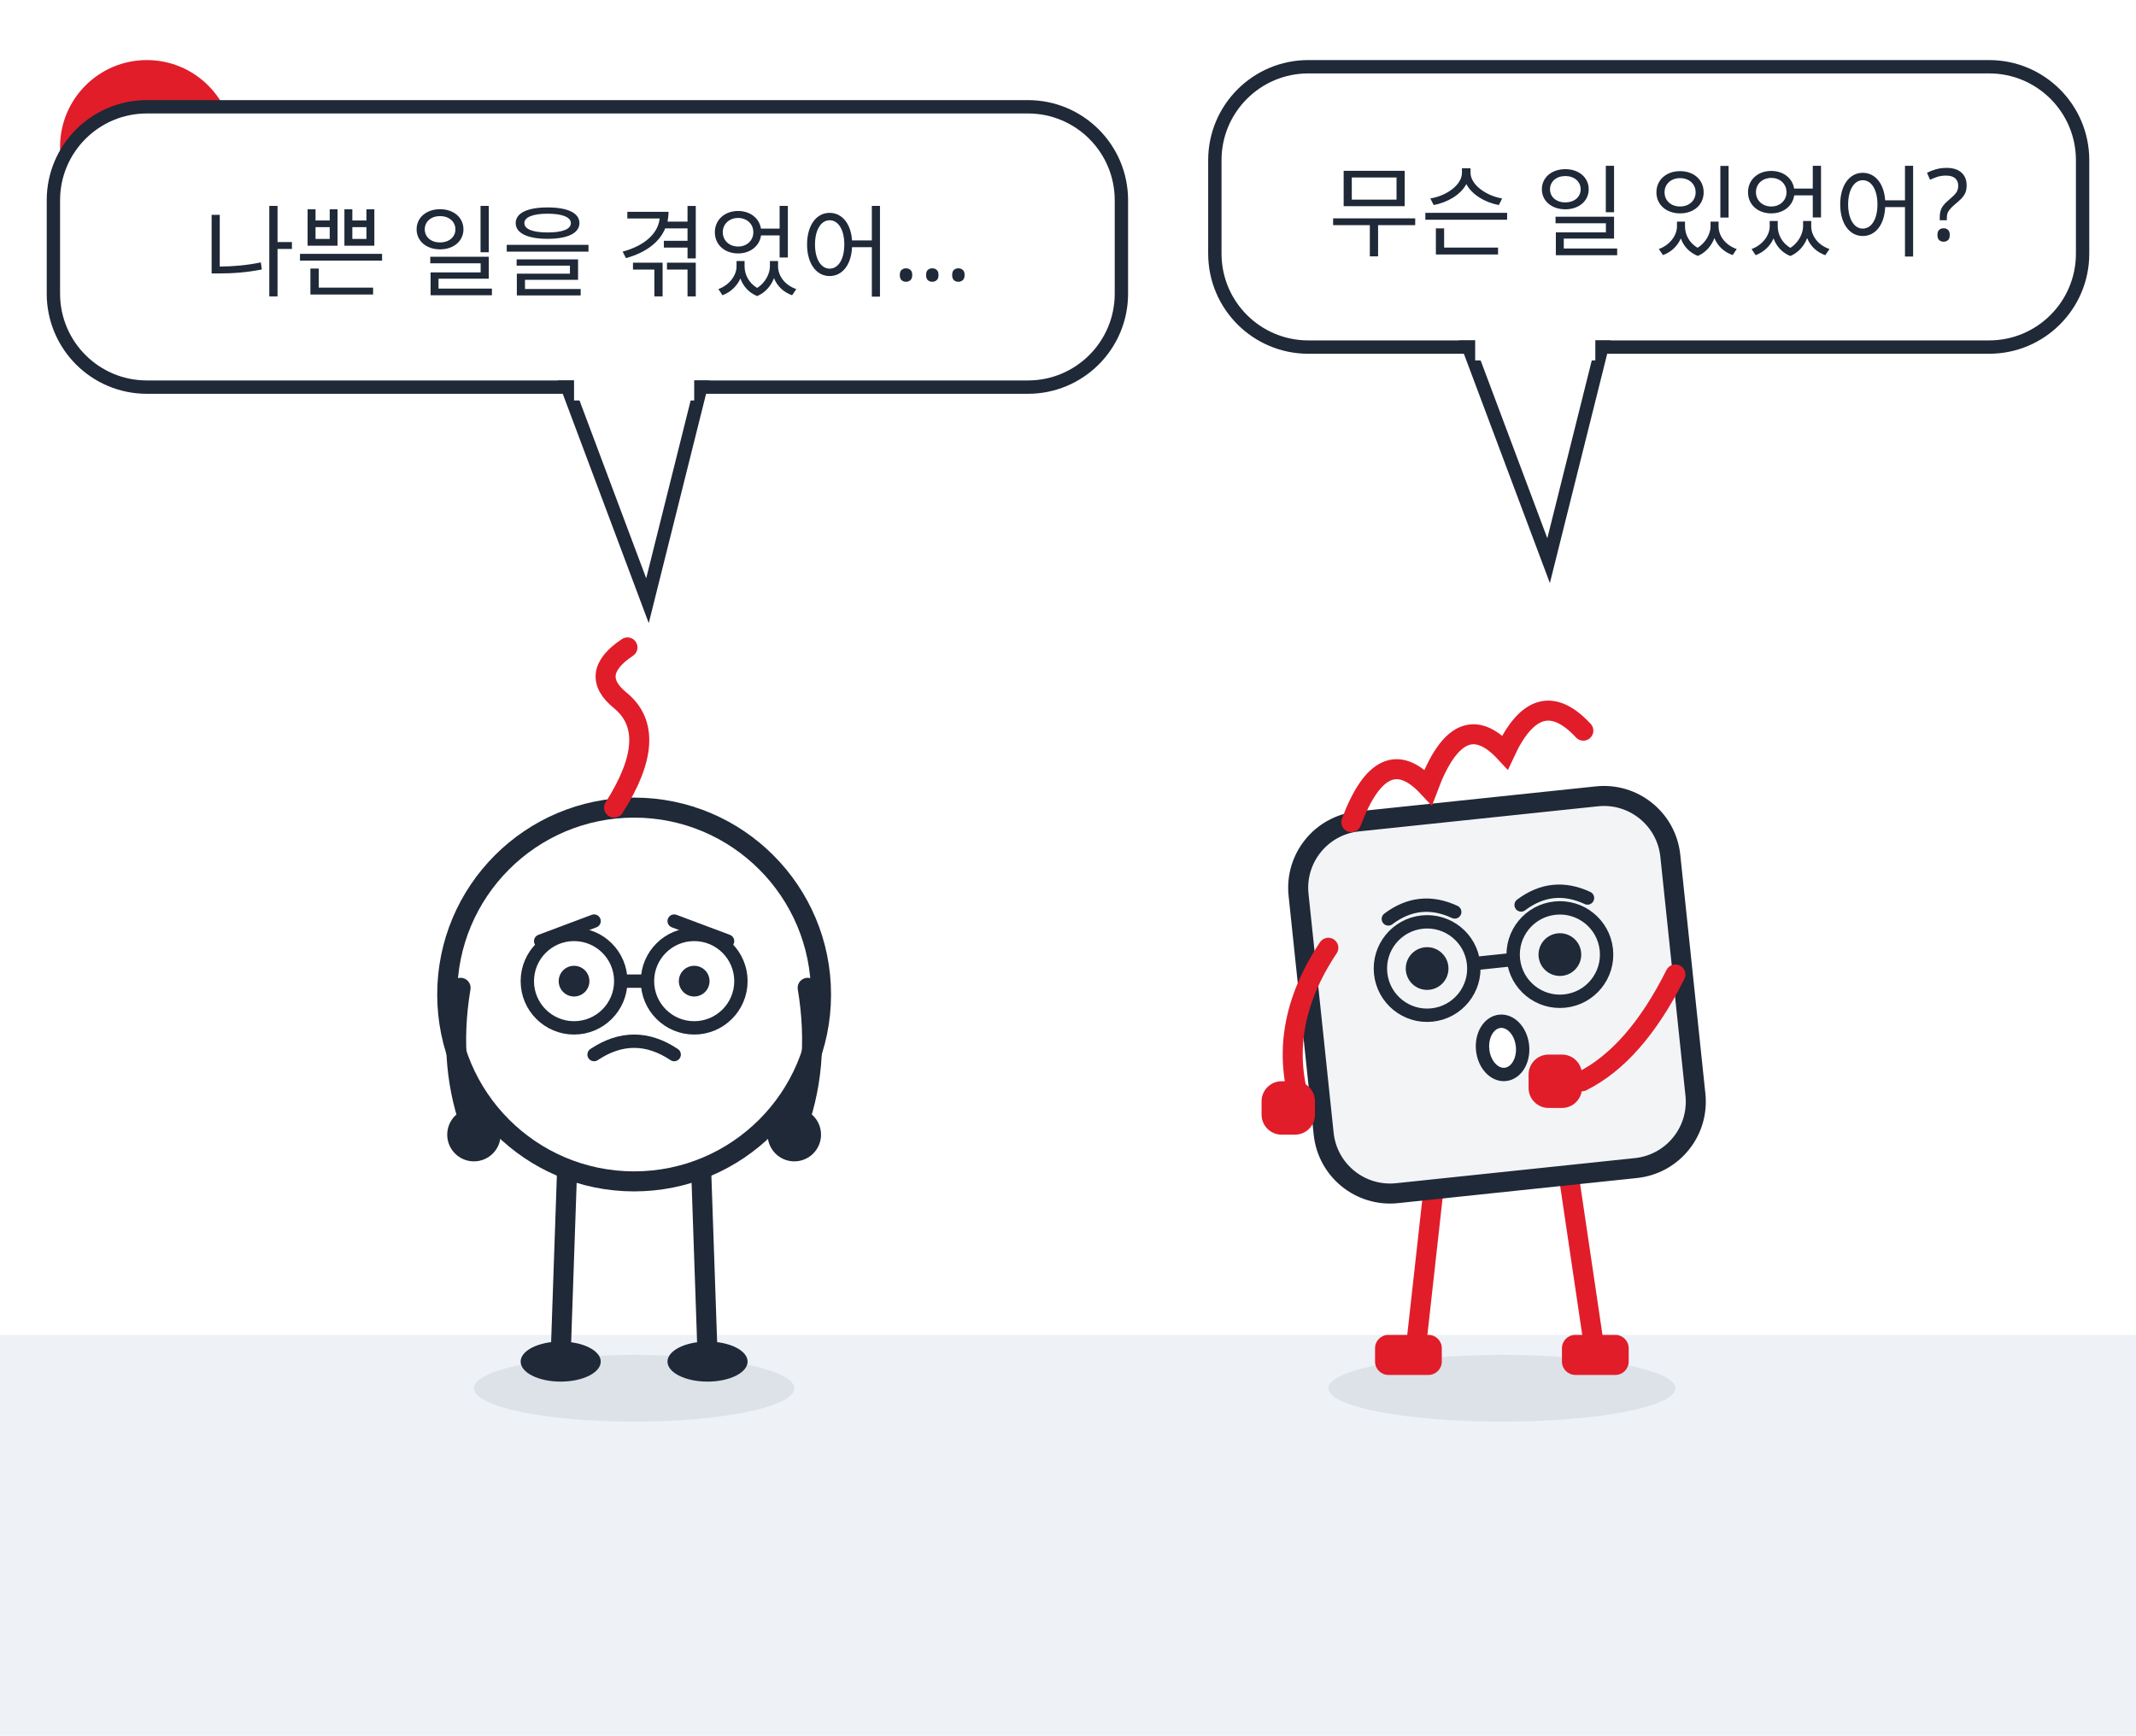
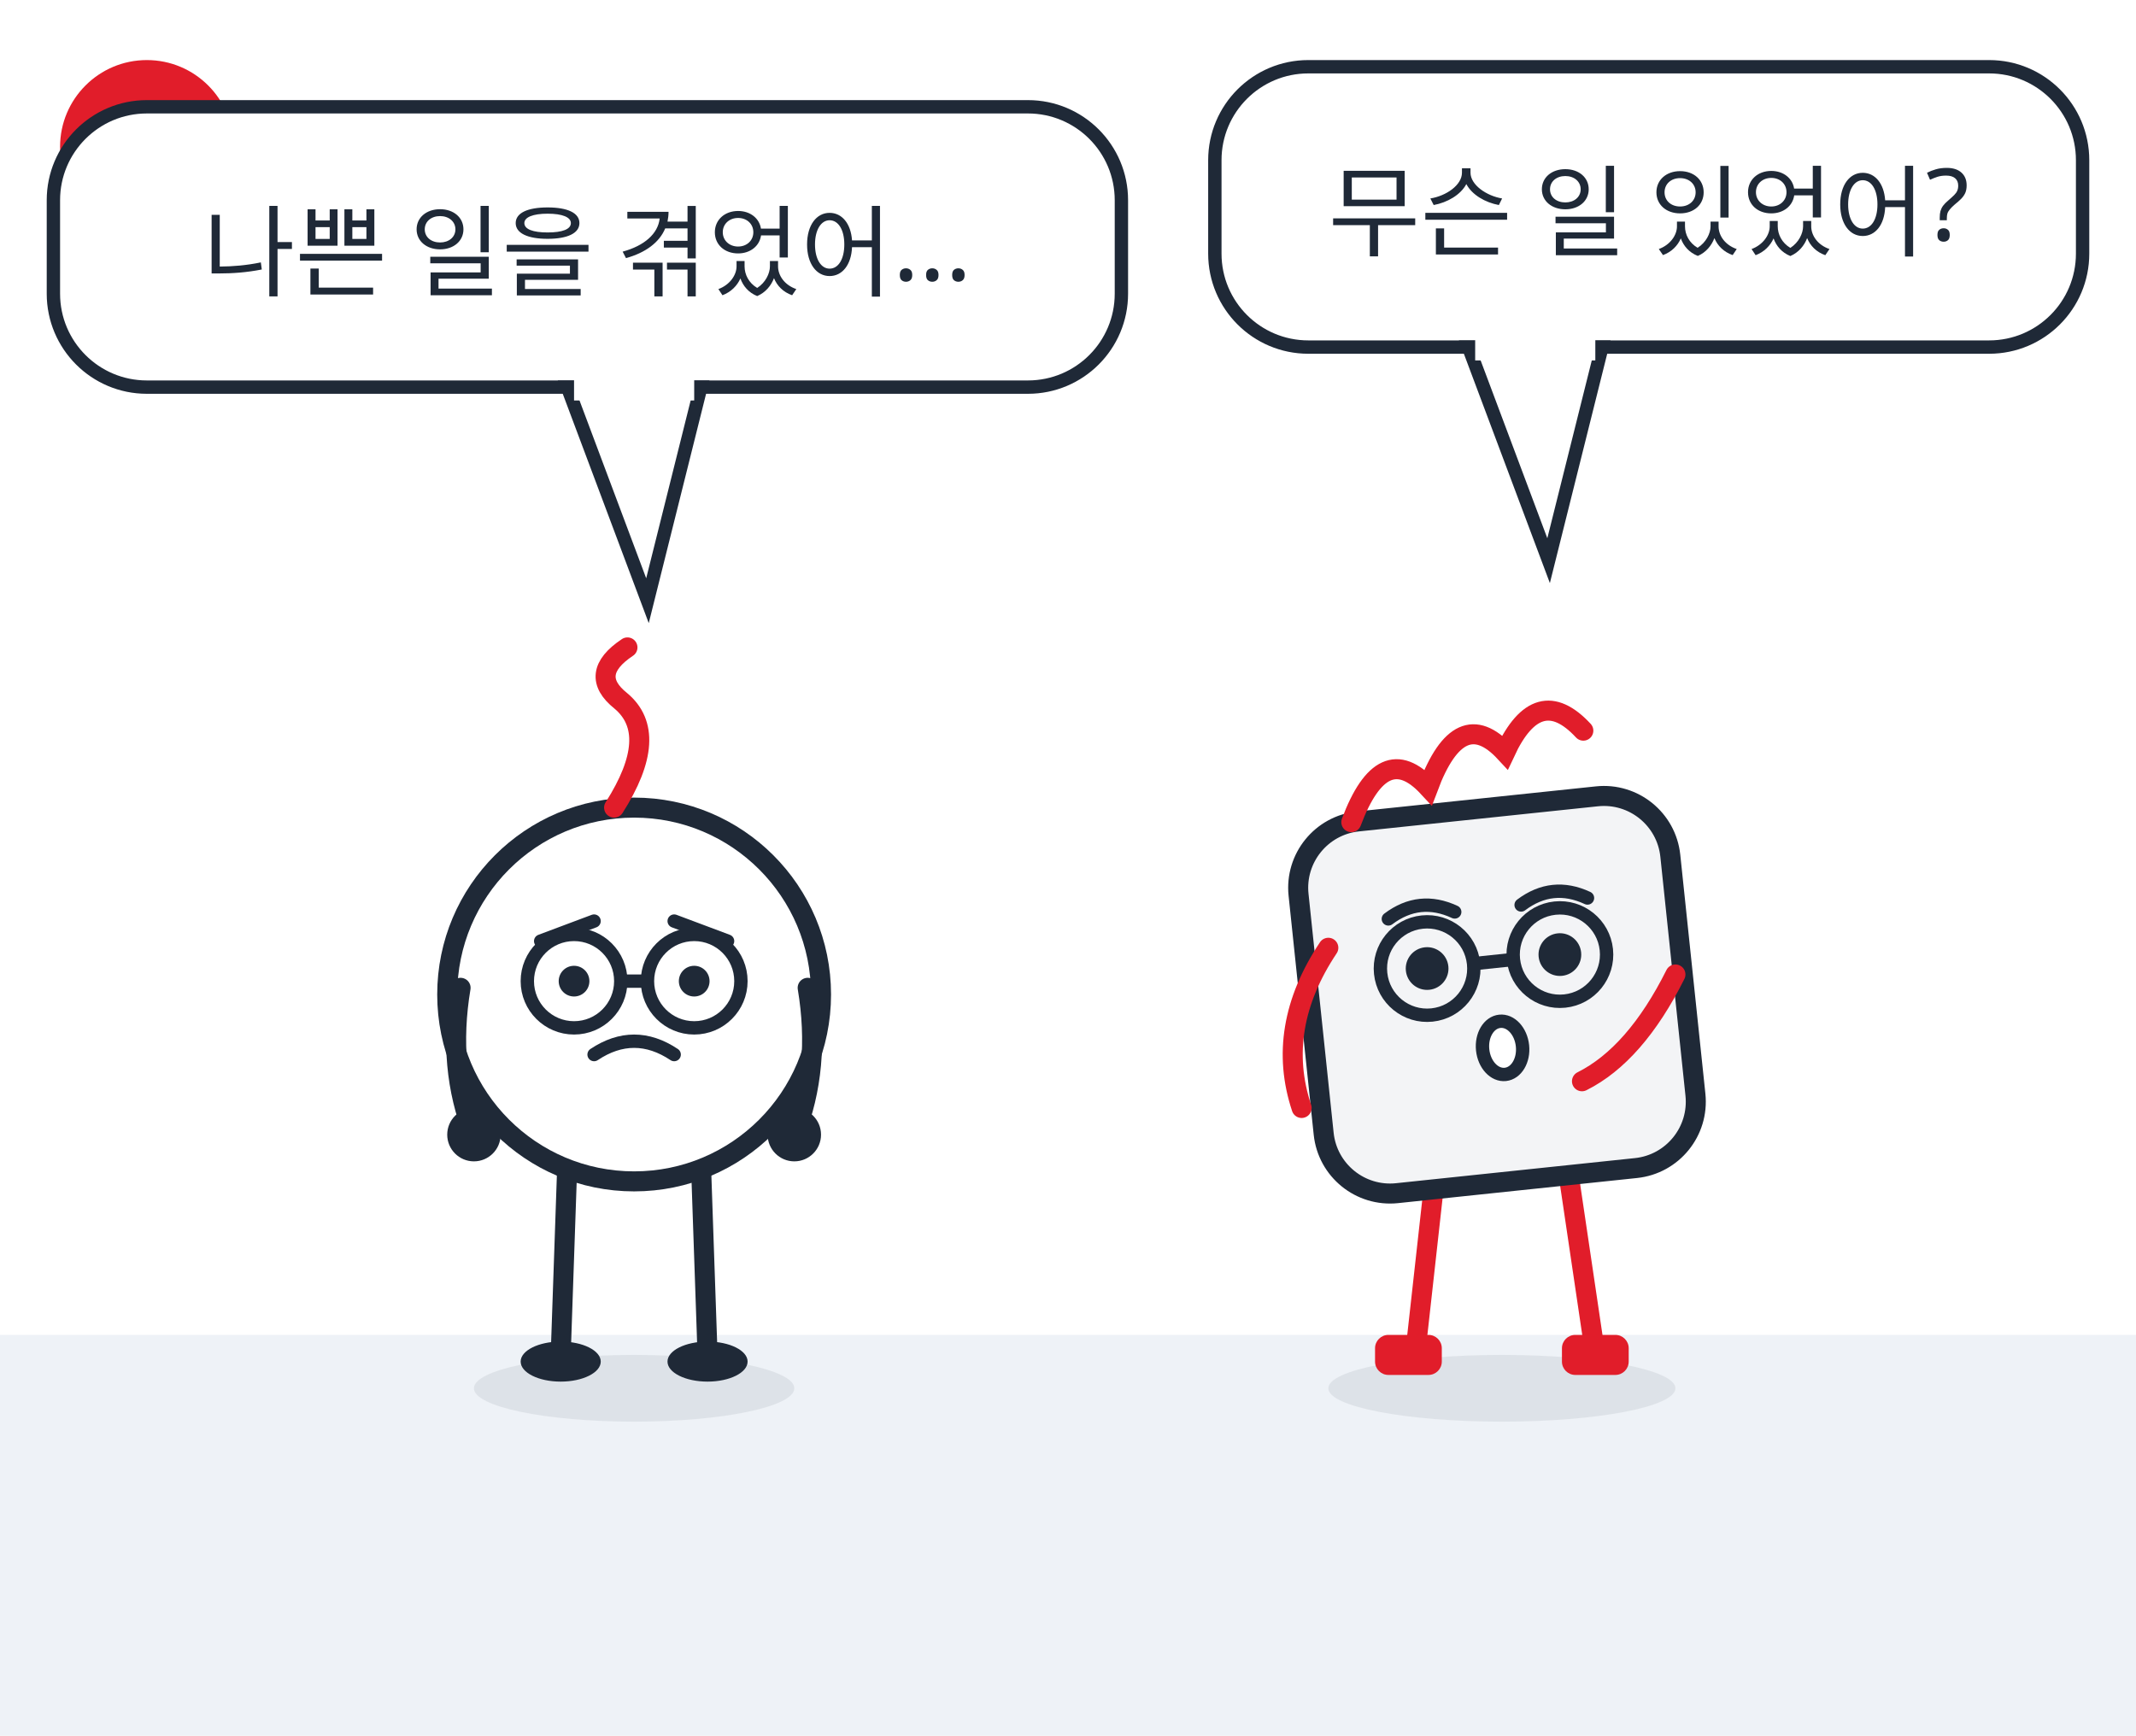
<svg xmlns="http://www.w3.org/2000/svg" viewBox="0 0 320 260" role="img" aria-label="네모가 무슨 일이냐고 묻고 동그라미가 나쁜 일을 겪었다고 답하는 장면">
  <rect width="320" height="260" fill="#ffffff" />
  <rect y="200" width="320" height="60" fill="#eef2f7" />
  <circle cx="22" cy="22" r="13" fill="#e11d2a" />
  <text x="22" y="27" text-anchor="middle" font-family="'Pretendard', sans-serif" font-size="14" font-weight="bold" fill="#ffffff">2</text>
  <g transform="translate(95,206)">
    <ellipse cx="0" cy="2" rx="24" ry="5" fill="#1f2937" opacity="0.08" />
    <line x1="-10" y1="-32" x2="-11" y2="-3" stroke="#1f2937" stroke-width="3" stroke-linecap="round" />
    <line x1="10" y1="-32" x2="11" y2="-3" stroke="#1f2937" stroke-width="3" stroke-linecap="round" />
    <ellipse cx="-11" cy="-2" rx="6" ry="3" fill="#1f2937" />
    <ellipse cx="11" cy="-2" rx="6" ry="3" fill="#1f2937" />
    <circle cx="0" cy="-57" r="28" fill="#ffffff" stroke="#1f2937" stroke-width="3" />
    <path d="M -3,-85 Q 4,-96 -2,-101 Q -7,-105 -1,-109" stroke="#e11d2a" stroke-width="3" stroke-linecap="round" fill="none" />
    <path d="M -26,-58 Q -28,-46 -24,-36" stroke="#1f2937" stroke-width="3" stroke-linecap="round" fill="none" />
    <circle cx="-24" cy="-36" r="4" fill="#1f2937" />
    <path d="M 26,-58 Q 28,-46 24,-36" stroke="#1f2937" stroke-width="3" stroke-linecap="round" fill="none" />
    <circle cx="24" cy="-36" r="4" fill="#1f2937" />
    <circle cx="-9" cy="-59" r="2.3" fill="#1f2937" />
    <circle cx="9" cy="-59" r="2.3" fill="#1f2937" />
    <g fill="none" stroke="#1f2937" stroke-width="2">
      <circle cx="-9" cy="-59" r="7" />
      <circle cx="9" cy="-59" r="7" />
      <path d="M -2,-59 h4" />
    </g>
    <line x1="-14" y1="-65" x2="-6" y2="-68" stroke="#1f2937" stroke-width="2" stroke-linecap="round" />
    <line x1="6" y1="-68" x2="14" y2="-65" stroke="#1f2937" stroke-width="2" stroke-linecap="round" />
    <path d="M -6,-48 Q 0,-52 6,-48" stroke="#1f2937" stroke-width="2" stroke-linecap="round" fill="none" />
  </g>
  <g transform="translate(225,206)">
    <ellipse cx="0" cy="2" rx="26" ry="5" fill="#1f2937" opacity="0.08" />
    <line x1="-10" y1="-30" x2="-13" y2="-3" stroke="#e11d2a" stroke-width="3" stroke-linecap="round" />
    <line x1="10" y1="-30" x2="14" y2="-3" stroke="#e11d2a" stroke-width="3" stroke-linecap="round" />
    <rect x="-19" y="-6" width="10" height="6" rx="2" fill="#e11d2a" />
    <rect x="9" y="-6" width="10" height="6" rx="2" fill="#e11d2a" />
    <g transform="rotate(-6 0 -50)">
      <rect x="-28" y="-85" width="56" height="56" rx="10" fill="#f3f4f6" stroke="#1f2937" stroke-width="3" />
      <path d="M -19,-85 q6 -12 12 -4 q6 -12 12 -4 q6 -10 12 -2" fill="none" stroke="#e11d2a" stroke-width="3" stroke-linecap="round" />
      <circle cx="-10" cy="-62" r="3.2" fill="#1f2937" />
      <circle cx="10" cy="-62" r="3.2" fill="#1f2937" />
      <g fill="none" stroke="#1f2937" stroke-width="2">
        <circle cx="-10" cy="-62" r="7" />
        <circle cx="10" cy="-62" r="7" />
        <path d="M -3,-62 h6" />
      </g>
      <path d="M -15,-70 Q -10,-73 -5,-70" stroke="#1f2937" stroke-width="2" stroke-linecap="round" fill="none" />
      <path d="M 5,-70 Q 10,-73 15,-70" stroke="#1f2937" stroke-width="2" stroke-linecap="round" fill="none" />
      <ellipse cx="0" cy="-49" rx="3" ry="4" fill="#ffffff" stroke="#1f2937" stroke-width="2" />
    </g>
    <path d="M -26,-64 Q -34,-52 -30,-40" stroke="#e11d2a" stroke-width="3" stroke-linecap="round" fill="none" />
-     <rect x="-36" y="-44" width="8" height="8" rx="3" fill="#e11d2a" />
    <path d="M 26,-60 Q 20,-48 12,-44" stroke="#e11d2a" stroke-width="3" stroke-linecap="round" fill="none" />
-     <rect x="4" y="-48" width="8" height="8" rx="3" fill="#e11d2a" />
  </g>
  <rect x="8" y="16" width="160" height="42" rx="14" fill="#ffffff" stroke="#1f2937" stroke-width="2" />
  <polygon points="85,58 105,58 97,90" fill="#ffffff" stroke="#1f2937" stroke-width="2" />
  <rect x="86" y="56" width="18" height="4" fill="#ffffff" />
  <text x="88" y="38" text-anchor="middle" dominant-baseline="middle" font-family="'Pretendard', sans-serif" font-size="15" fill="#1f2937">나쁜 일을 겪었어…</text>
  <rect x="182" y="10" width="130" height="42" rx="14" fill="#ffffff" stroke="#1f2937" stroke-width="2" />
  <polygon points="220,52 240,52 232,84" fill="#ffffff" stroke="#1f2937" stroke-width="2" />
  <rect x="221" y="50" width="18" height="4" fill="#ffffff" />
  <text x="247" y="32" text-anchor="middle" dominant-baseline="middle" font-family="'Pretendard', sans-serif" font-size="15" fill="#1f2937">무슨 일 있었어?</text>
</svg>
